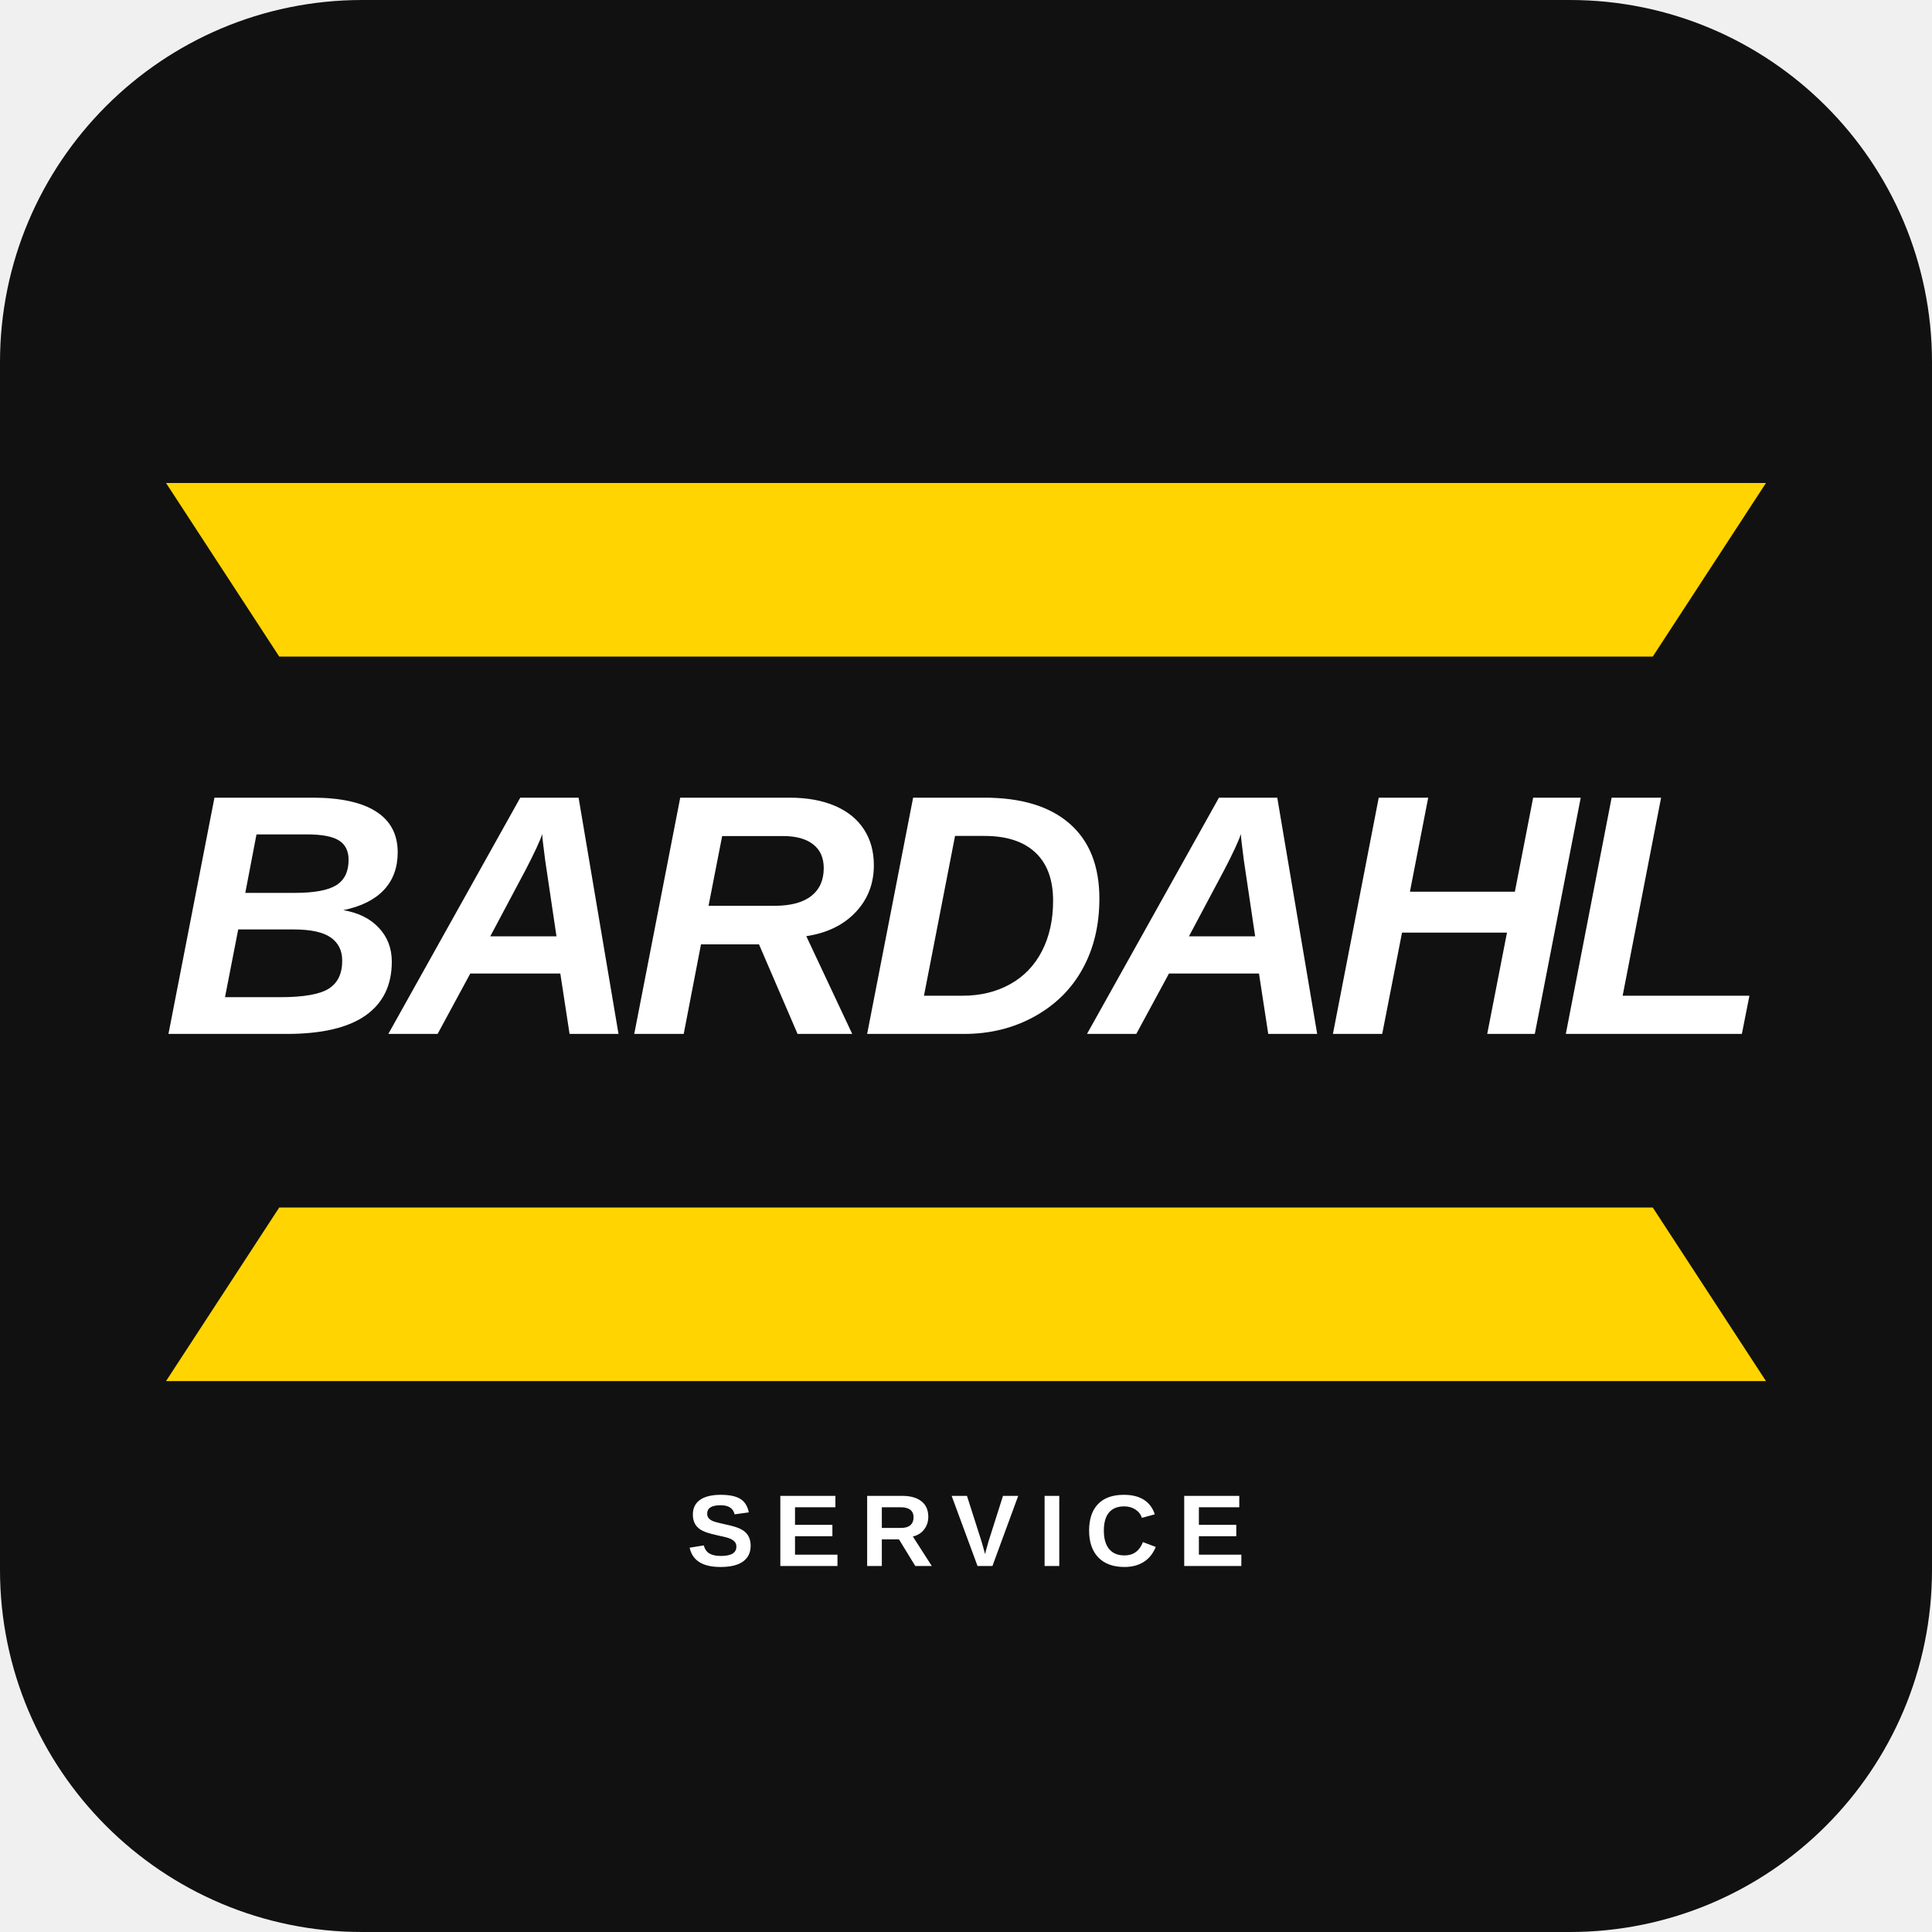
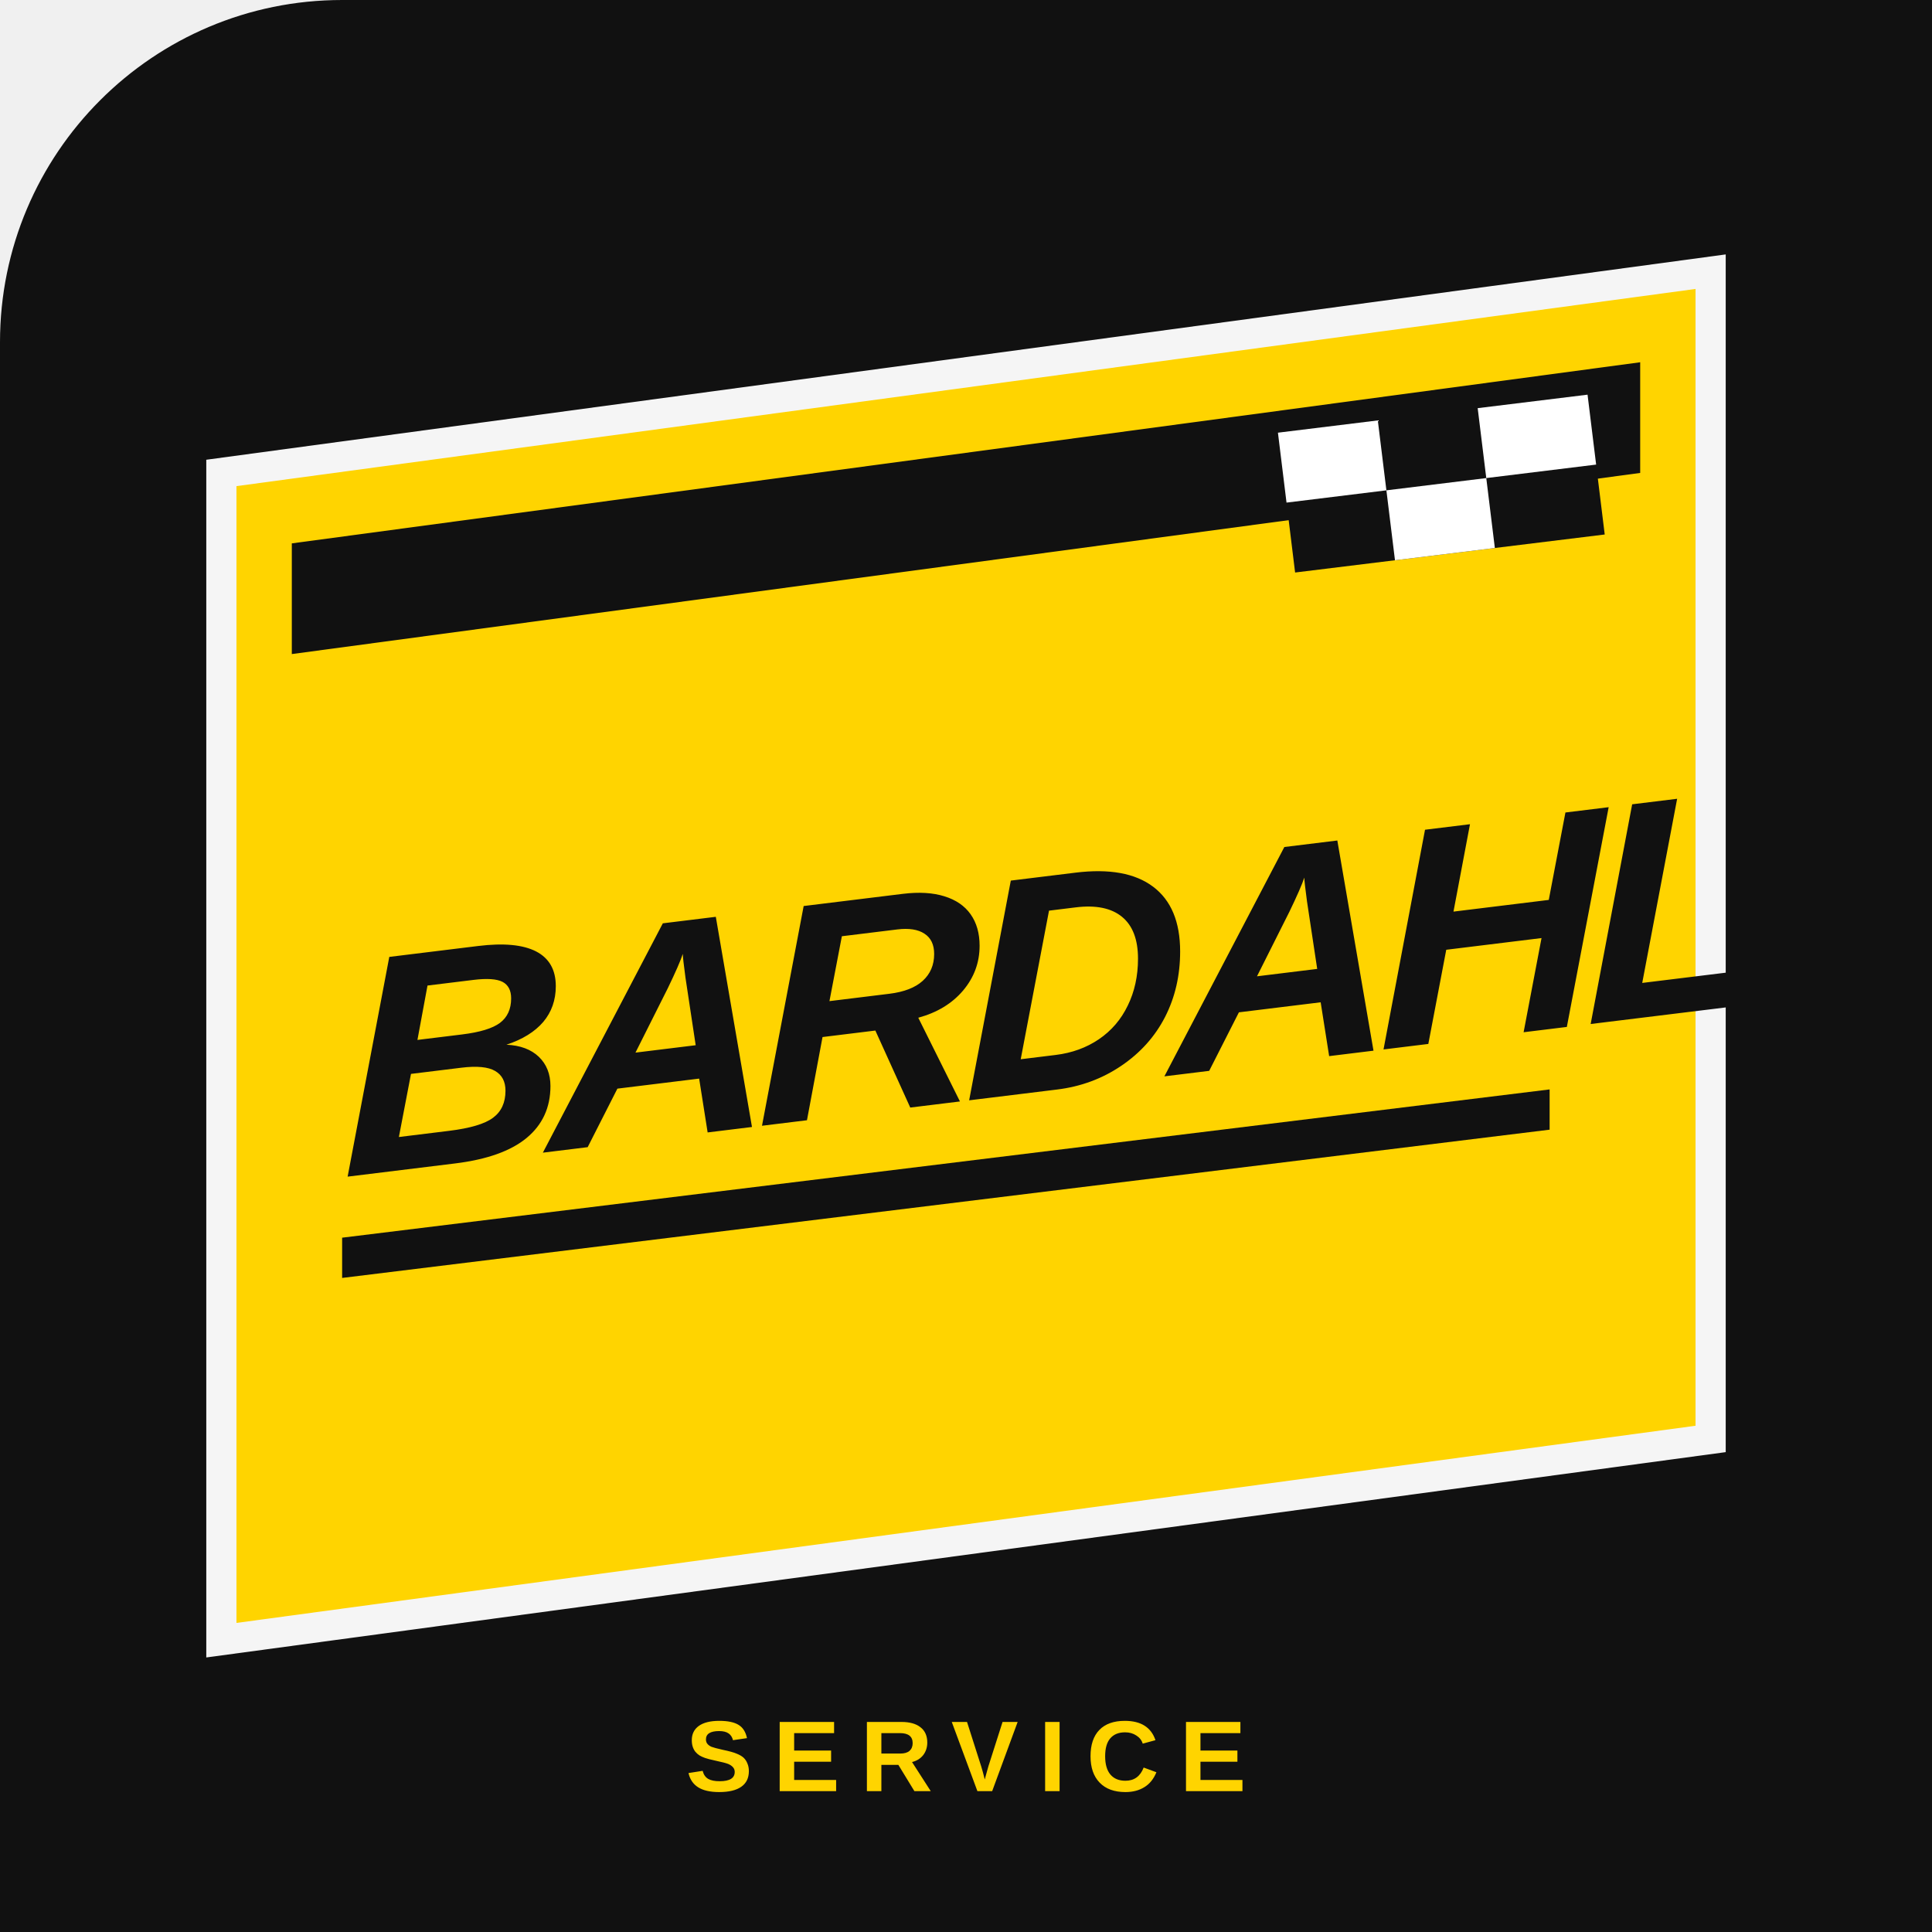
- <svg xmlns="http://www.w3.org/2000/svg" viewBox="0 0 512 512">
-   <rect width="512" height="512" rx="96" fill="#111111" />
-   <path d="M44 128H468L438 174H74Z" fill="#ffd400" />
-   <text x="256" y="274" text-anchor="middle" font-family="Arial,Helvetica,sans-serif" font-size="91" font-weight="900" font-style="italic" letter-spacing="-4" fill="#ffffff">BARDAHL</text>
-   <path d="M74 320H438L468 366H44Z" fill="#ffd400" />
-   <text x="256" y="415" text-anchor="middle" font-family="Arial,Helvetica,sans-serif" font-size="27" font-weight="700" letter-spacing="5" fill="#ffffff">SERVICE</text>
+ <svg xmlns="http://www.w3.org/2000/svg" width="512" height="512" viewBox="0 0 192 192">
+   <rect width="512" height="512" rx="34" fill="#111111" />
+   <path d="M22 47 L170 27 L170 143 L22 163 Z" fill="#ffd400" stroke="#f5f5f5" stroke-width="3" />
+   <path d="M29 54 L163 36 L163 47 L29 65 Z" fill="#111111" />
+   <g transform="translate(34 57) skewY(-7)">
+     <text x="0" y="60" font-family="Arial Black,Arial,sans-serif" font-size="31" font-weight="900" font-style="italic" letter-spacing="-1.8" fill="#111111">BARDAHL</text>
+     <path d="M0 68 H120" stroke="#111111" stroke-width="4" />
+   </g>
+   <g transform="translate(127 43) rotate(-7)">
+     <rect x="0" y="0" width="31" height="14" fill="#111111" />
+     <path d="M0 0H10V7H0ZM20 0H31V7H20ZM10 7H20V14H10Z" fill="#ffffff" />
+   </g>
+   <text x="96" y="178" text-anchor="middle" font-family="Arial,sans-serif" font-size="10" font-weight="700" letter-spacing="2" fill="#ffd400">SERVICE</text>
</svg>
